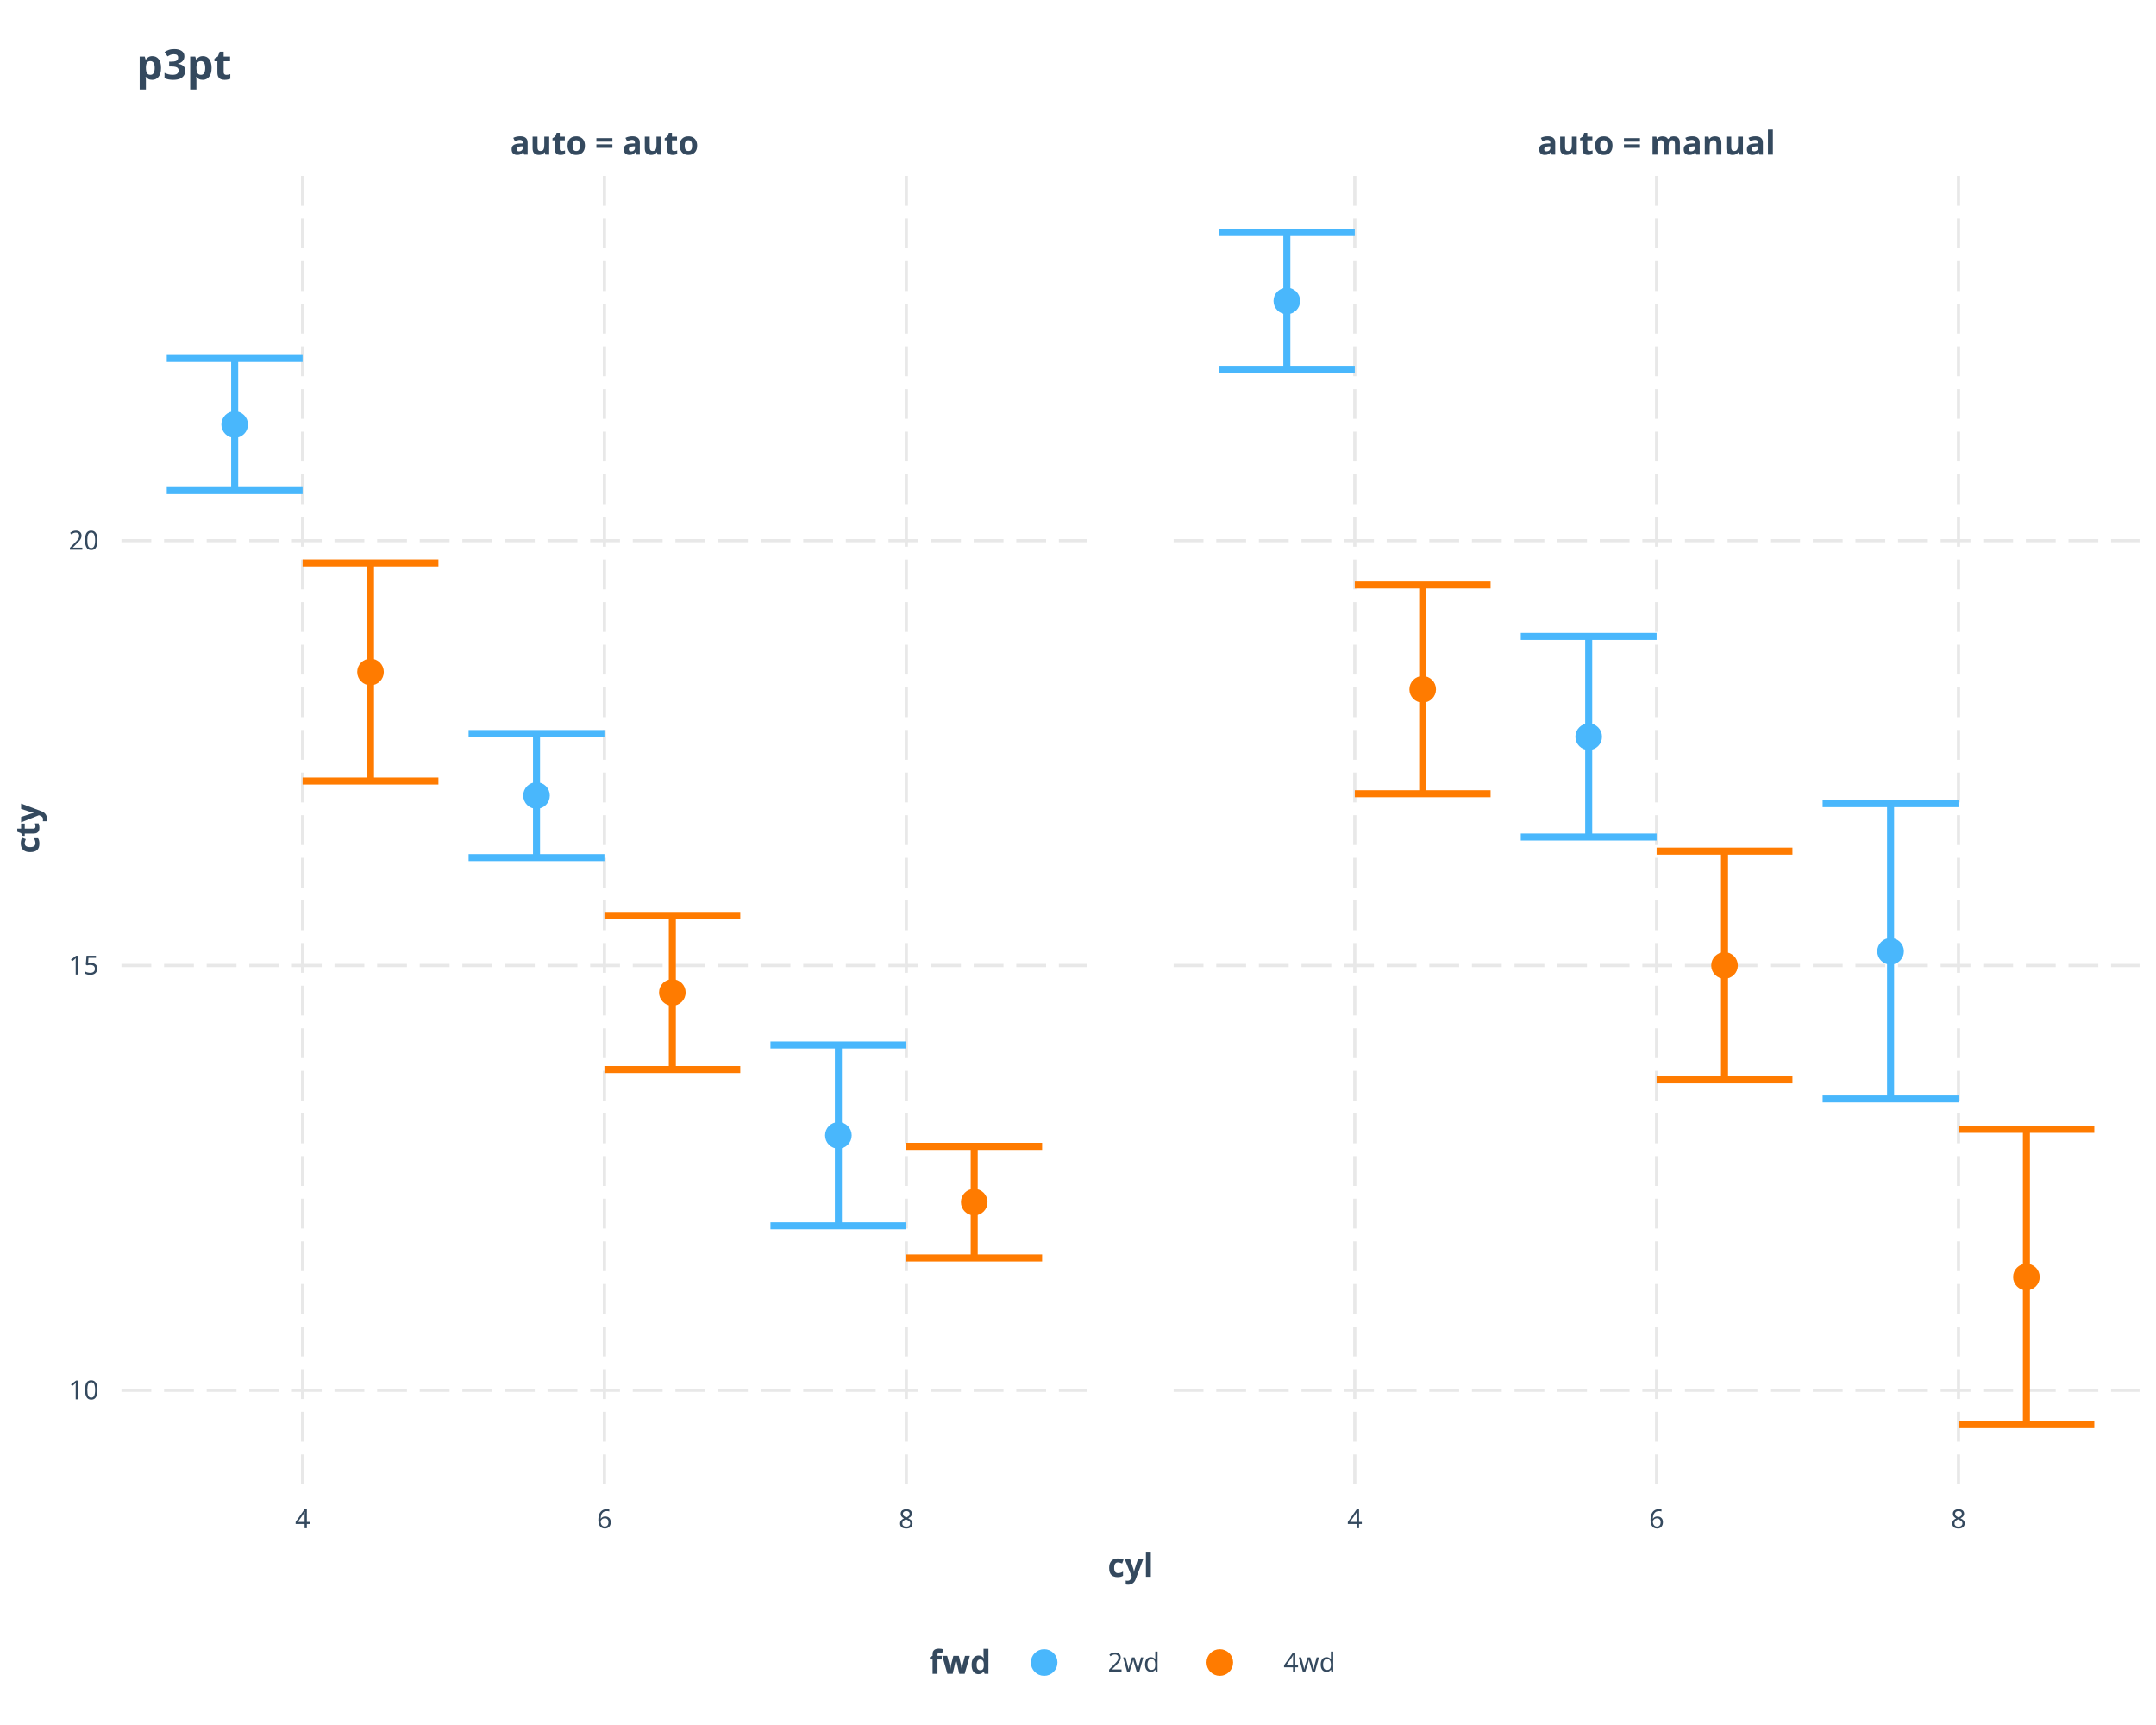
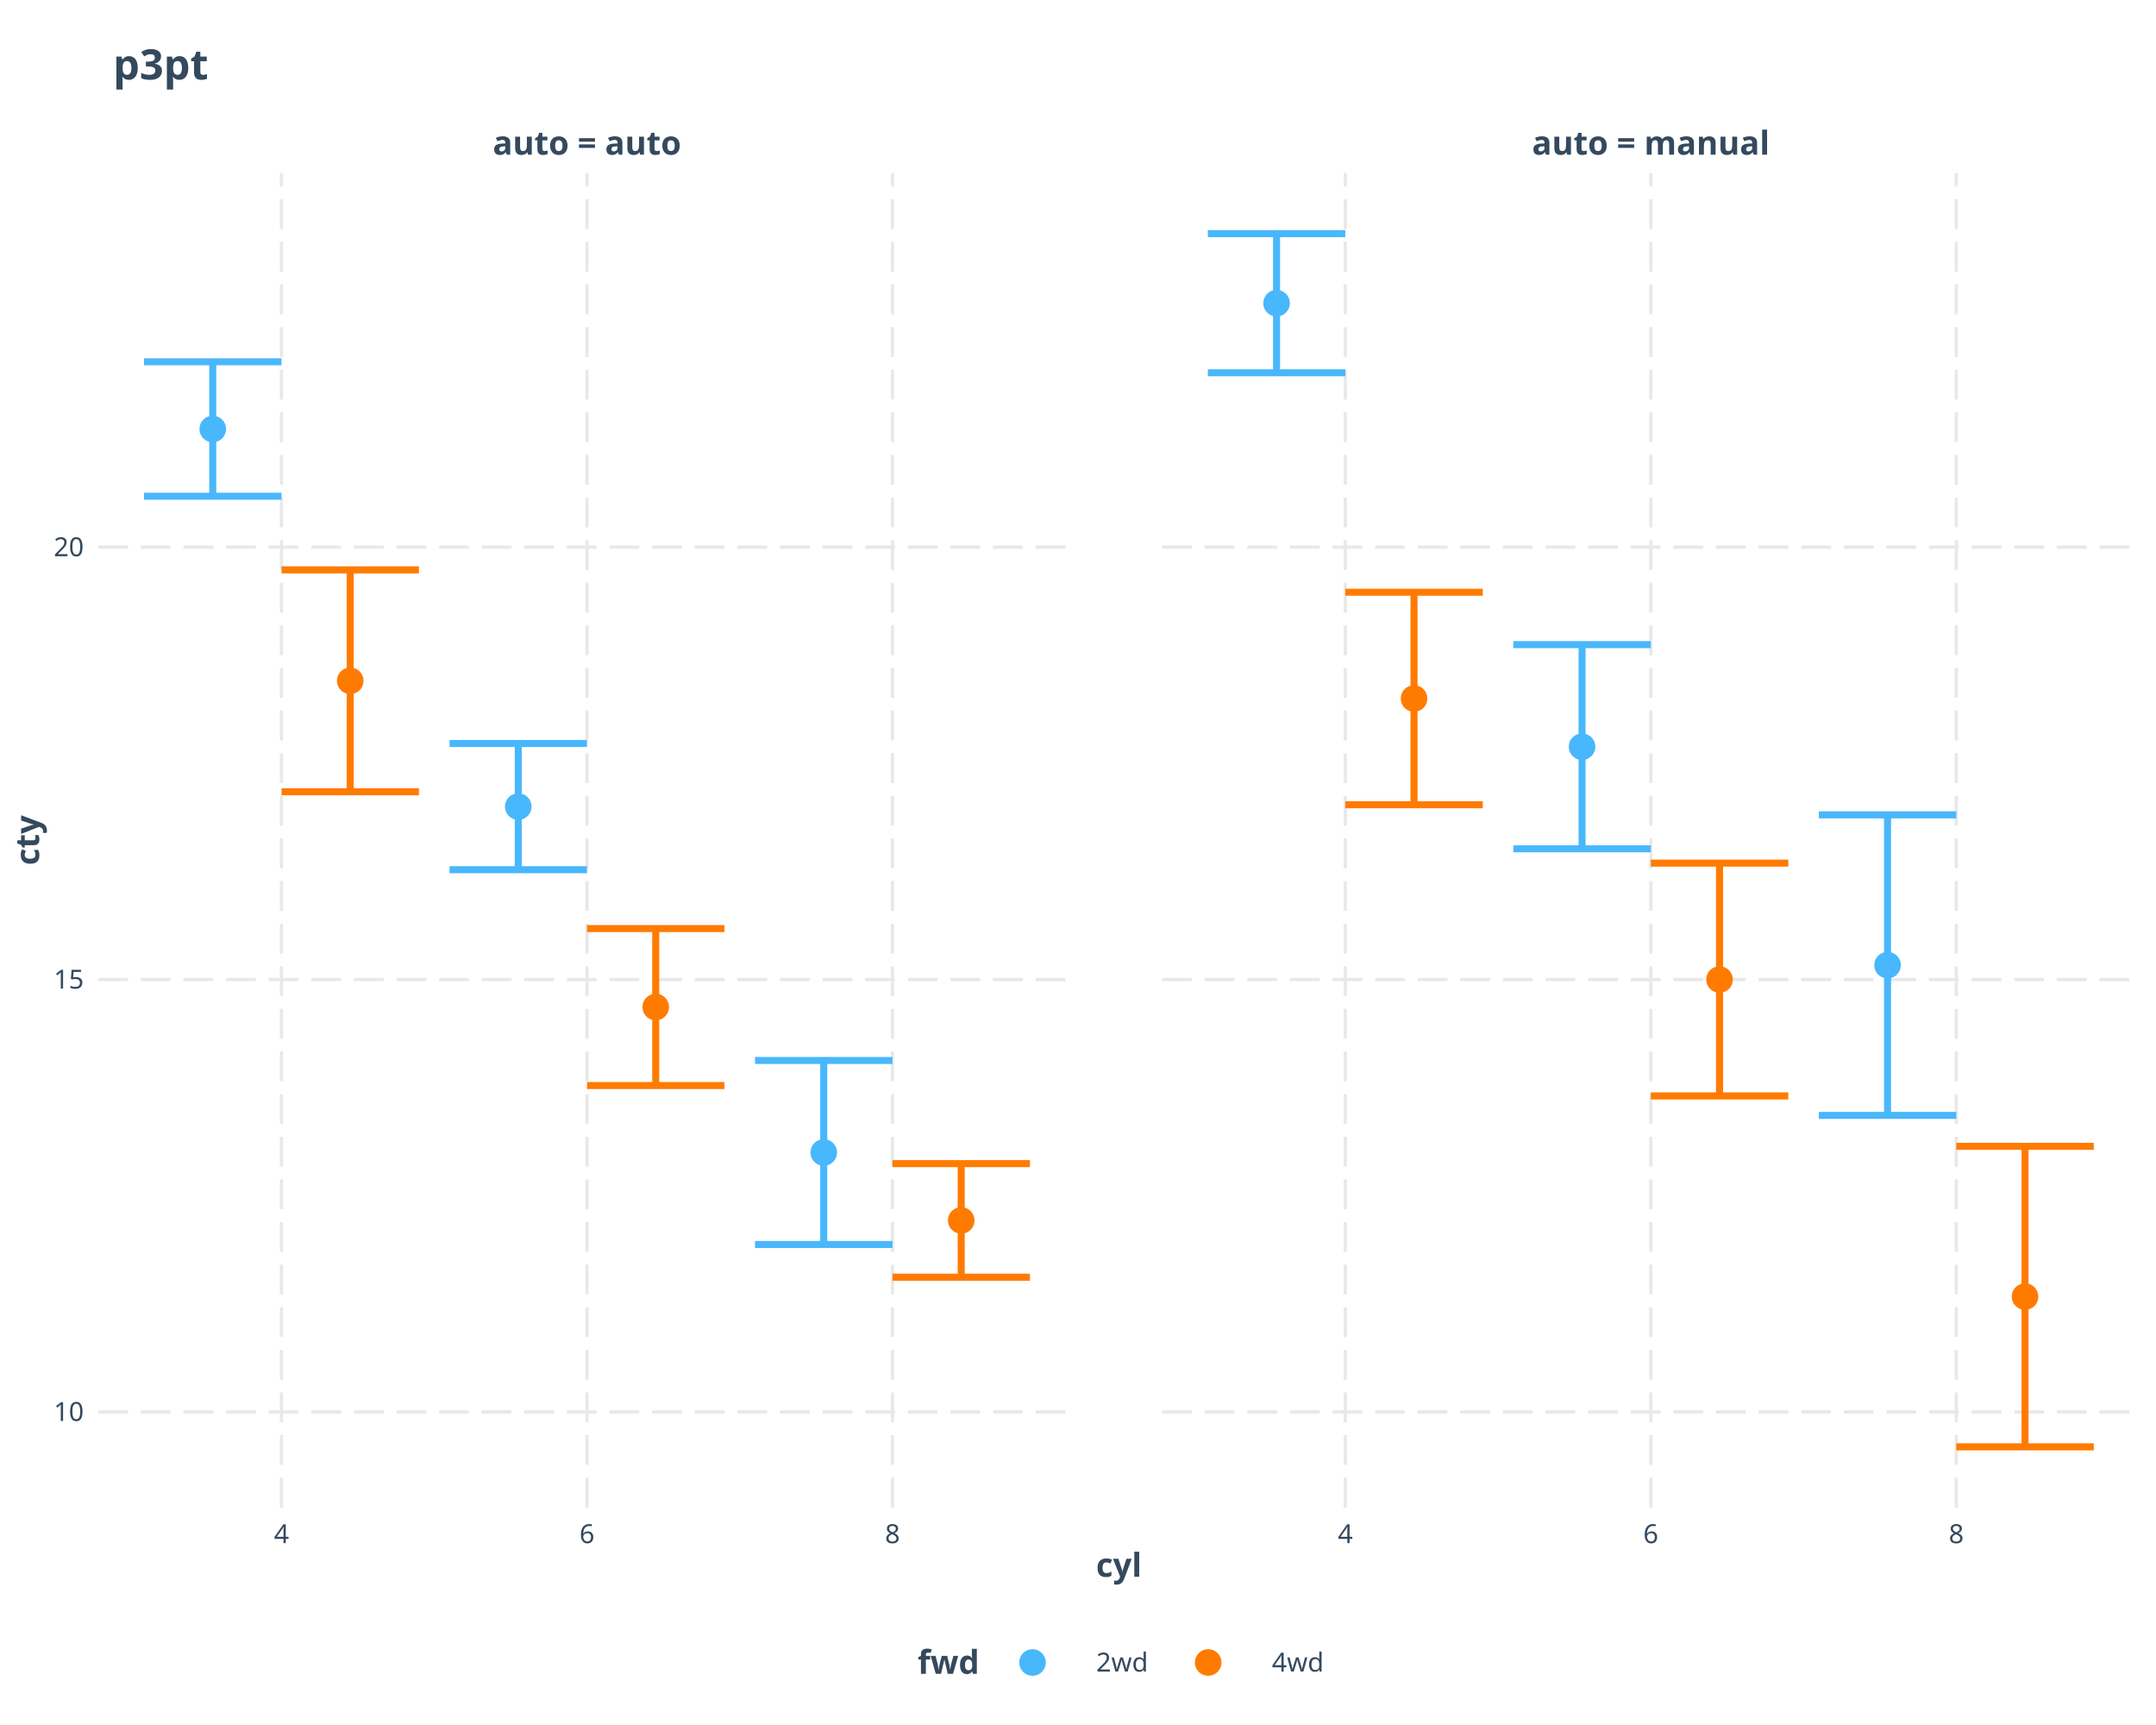
<svg xmlns="http://www.w3.org/2000/svg" class="svglite" data-engine-version="2.0" width="720.00pt" height="576.00pt" viewBox="0 0 720.00 576.00">
  <defs>
    <style type="text/css">
    .svglite line, .svglite polyline, .svglite polygon, .svglite path, .svglite rect, .svglite circle {
      fill: none;
      stroke: #000000;
      stroke-linecap: round;
      stroke-linejoin: round;
      stroke-miterlimit: 10.00;
    }
  </style>
  </defs>
  <rect width="100%" height="100%" style="stroke: none; fill: #FFFFFF;" />
  <defs>
    <clipPath id="cpMC4wMHw3MjAuMDB8MC4wMHw1NzYuMDA=">
      <rect x="0.00" y="0.00" width="720.00" height="576.00" />
    </clipPath>
  </defs>
  <g clip-path="url(#cpMC4wMHw3MjAuMDB8MC4wMHw1NzYuMDA=)">
    <rect x="0.00" y="0.00" width="720.00" height="576.00" style="stroke-width: 1.07; stroke: #FFFFFF; fill: #FFFFFF;" />
  </g>
  <defs>
-     <clipPath id="cpNDAuNTZ8MzYzLjE0fDU3Ljc2fDQ5NS42MQ==">
-       <rect x="40.56" y="57.76" width="322.58" height="437.84" />
+     <clipPath id="cpMzIuNzl8MzU5LjI2fDU3Ljc2fDUwMy4zOA==">
+       <rect x="32.79" y="57.76" width="326.46" height="445.62" />
    </clipPath>
  </defs>
-   <g clip-path="url(#cpNDAuNTZ8MzYzLjE0fDU3Ljc2fDQ5NS42MQ==)">
-     <rect x="40.56" y="57.76" width="322.58" height="437.84" style="stroke-width: 0.00; stroke: #FFFFFF; fill: #FFFFFF;" />
-     <polyline points="40.56,464.23 363.14,464.23 " style="stroke-width: 1.07; stroke: #E8E8E8; stroke-dasharray: 9.96,4.27; stroke-linecap: butt;" />
-     <polyline points="40.56,322.38 363.14,322.38 " style="stroke-width: 1.07; stroke: #E8E8E8; stroke-dasharray: 9.96,4.27; stroke-linecap: butt;" />
-     <polyline points="40.56,180.53 363.14,180.53 " style="stroke-width: 1.07; stroke: #E8E8E8; stroke-dasharray: 9.96,4.27; stroke-linecap: butt;" />
-     <polyline points="101.05,495.61 101.05,57.76 " style="stroke-width: 1.07; stroke: #E8E8E8; stroke-dasharray: 9.96,4.27; stroke-linecap: butt;" />
-     <polyline points="201.85,495.61 201.85,57.76 " style="stroke-width: 1.07; stroke: #E8E8E8; stroke-dasharray: 9.96,4.27; stroke-linecap: butt;" />
-     <polyline points="302.66,495.61 302.66,57.76 " style="stroke-width: 1.07; stroke: #E8E8E8; stroke-dasharray: 9.96,4.27; stroke-linecap: butt;" />
-     <circle cx="78.37" cy="141.76" r="4.09" style="stroke-width: 0.71; stroke: #49B7FC; fill: #49B7FC;" />
-     <circle cx="179.17" cy="265.64" r="4.09" style="stroke-width: 0.71; stroke: #49B7FC; fill: #49B7FC;" />
-     <circle cx="279.98" cy="379.12" r="4.09" style="stroke-width: 0.71; stroke: #49B7FC; fill: #49B7FC;" />
-     <circle cx="123.73" cy="224.38" r="4.09" style="stroke-width: 0.71; stroke: #FF7B00; fill: #FF7B00;" />
-     <circle cx="224.53" cy="331.41" r="4.09" style="stroke-width: 0.71; stroke: #FF7B00; fill: #FF7B00;" />
-     <circle cx="325.34" cy="401.41" r="4.09" style="stroke-width: 0.71; stroke: #FF7B00; fill: #FF7B00;" />
-     <polyline points="55.69,119.71 101.05,119.71 " style="stroke-width: 2.35; stroke: #49B7FC; stroke-linecap: butt;" />
-     <polyline points="78.37,119.71 78.37,163.81 " style="stroke-width: 2.35; stroke: #49B7FC; stroke-linecap: butt;" />
-     <polyline points="55.69,163.81 101.05,163.81 " style="stroke-width: 2.35; stroke: #49B7FC; stroke-linecap: butt;" />
-     <polyline points="156.49,244.93 201.85,244.93 " style="stroke-width: 2.35; stroke: #49B7FC; stroke-linecap: butt;" />
-     <polyline points="179.17,244.93 179.17,286.35 " style="stroke-width: 2.35; stroke: #49B7FC; stroke-linecap: butt;" />
-     <polyline points="156.49,286.35 201.85,286.35 " style="stroke-width: 2.35; stroke: #49B7FC; stroke-linecap: butt;" />
-     <polyline points="257.30,348.93 302.66,348.93 " style="stroke-width: 2.35; stroke: #49B7FC; stroke-linecap: butt;" />
-     <polyline points="279.98,348.93 279.98,409.31 " style="stroke-width: 2.35; stroke: #49B7FC; stroke-linecap: butt;" />
-     <polyline points="257.30,409.31 302.66,409.31 " style="stroke-width: 2.35; stroke: #49B7FC; stroke-linecap: butt;" />
-     <polyline points="101.05,187.96 146.41,187.96 " style="stroke-width: 2.35; stroke: #FF7B00; stroke-linecap: butt;" />
-     <polyline points="123.73,187.96 123.73,260.79 " style="stroke-width: 2.35; stroke: #FF7B00; stroke-linecap: butt;" />
-     <polyline points="101.05,260.79 146.41,260.79 " style="stroke-width: 2.35; stroke: #FF7B00; stroke-linecap: butt;" />
-     <polyline points="201.85,305.66 247.22,305.66 " style="stroke-width: 2.35; stroke: #FF7B00; stroke-linecap: butt;" />
-     <polyline points="224.53,305.66 224.53,357.15 " style="stroke-width: 2.35; stroke: #FF7B00; stroke-linecap: butt;" />
-     <polyline points="201.85,357.15 247.22,357.15 " style="stroke-width: 2.35; stroke: #FF7B00; stroke-linecap: butt;" />
-     <polyline points="302.66,382.78 348.02,382.78 " style="stroke-width: 2.35; stroke: #FF7B00; stroke-linecap: butt;" />
-     <polyline points="325.34,382.78 325.34,420.05 " style="stroke-width: 2.35; stroke: #FF7B00; stroke-linecap: butt;" />
-     <polyline points="302.66,420.05 348.02,420.05 " style="stroke-width: 2.35; stroke: #FF7B00; stroke-linecap: butt;" />
+   <g clip-path="url(#cpMzIuNzl8MzU5LjI2fDU3Ljc2fDUwMy4zOA==)">
+     <rect x="32.79" y="57.76" width="326.46" height="445.62" style="stroke-width: 0.00; stroke: #FFFFFF; fill: #FFFFFF;" />
+     <polyline points="32.79,471.45 359.26,471.45 " style="stroke-width: 1.07; stroke: #E8E8E8; stroke-dasharray: 9.96,4.27; stroke-linecap: butt;" />
+     <polyline points="32.79,327.08 359.26,327.08 " style="stroke-width: 1.07; stroke: #E8E8E8; stroke-dasharray: 9.96,4.27; stroke-linecap: butt;" />
+     <polyline points="32.79,182.71 359.26,182.71 " style="stroke-width: 1.07; stroke: #E8E8E8; stroke-dasharray: 9.96,4.27; stroke-linecap: butt;" />
+     <polyline points="94.01,503.38 94.01,57.76 " style="stroke-width: 1.07; stroke: #E8E8E8; stroke-dasharray: 9.96,4.27; stroke-linecap: butt;" />
+     <polyline points="196.03,503.38 196.03,57.76 " style="stroke-width: 1.07; stroke: #E8E8E8; stroke-dasharray: 9.96,4.27; stroke-linecap: butt;" />
+     <polyline points="298.05,503.38 298.05,57.76 " style="stroke-width: 1.07; stroke: #E8E8E8; stroke-dasharray: 9.96,4.27; stroke-linecap: butt;" />
+     <circle cx="71.05" cy="143.25" r="4.09" style="stroke-width: 0.71; stroke: #49B7FC; fill: #49B7FC;" />
+     <circle cx="173.07" cy="269.33" r="4.09" style="stroke-width: 0.71; stroke: #49B7FC; fill: #49B7FC;" />
+     <circle cx="275.09" cy="384.83" r="4.09" style="stroke-width: 0.71; stroke: #49B7FC; fill: #49B7FC;" />
+     <circle cx="116.96" cy="227.33" r="4.09" style="stroke-width: 0.71; stroke: #FF7B00; fill: #FF7B00;" />
+     <circle cx="218.98" cy="336.26" r="4.09" style="stroke-width: 0.71; stroke: #FF7B00; fill: #FF7B00;" />
+     <circle cx="321.00" cy="407.51" r="4.09" style="stroke-width: 0.71; stroke: #FF7B00; fill: #FF7B00;" />
+     <polyline points="48.10,120.81 94.01,120.81 " style="stroke-width: 2.35; stroke: #49B7FC; stroke-linecap: butt;" />
+     <polyline points="71.05,120.81 71.05,165.69 " style="stroke-width: 2.35; stroke: #49B7FC; stroke-linecap: butt;" />
+     <polyline points="48.10,165.69 94.01,165.69 " style="stroke-width: 2.35; stroke: #49B7FC; stroke-linecap: butt;" />
+     <polyline points="150.12,248.25 196.03,248.25 " style="stroke-width: 2.35; stroke: #49B7FC; stroke-linecap: butt;" />
+     <polyline points="173.07,248.25 173.07,290.41 " style="stroke-width: 2.35; stroke: #49B7FC; stroke-linecap: butt;" />
+     <polyline points="150.12,290.41 196.03,290.41 " style="stroke-width: 2.35; stroke: #49B7FC; stroke-linecap: butt;" />
+     <polyline points="252.14,354.10 298.05,354.10 " style="stroke-width: 2.35; stroke: #49B7FC; stroke-linecap: butt;" />
+     <polyline points="275.09,354.10 275.09,415.55 " style="stroke-width: 2.35; stroke: #49B7FC; stroke-linecap: butt;" />
+     <polyline points="252.14,415.55 298.05,415.55 " style="stroke-width: 2.35; stroke: #49B7FC; stroke-linecap: butt;" />
+     <polyline points="94.01,190.28 139.91,190.28 " style="stroke-width: 2.35; stroke: #FF7B00; stroke-linecap: butt;" />
+     <polyline points="116.96,190.28 116.96,264.39 " style="stroke-width: 2.35; stroke: #FF7B00; stroke-linecap: butt;" />
+     <polyline points="94.01,264.39 139.91,264.39 " style="stroke-width: 2.35; stroke: #FF7B00; stroke-linecap: butt;" />
+     <polyline points="196.03,310.06 241.93,310.06 " style="stroke-width: 2.35; stroke: #FF7B00; stroke-linecap: butt;" />
+     <polyline points="218.98,310.06 218.98,362.47 " style="stroke-width: 2.35; stroke: #FF7B00; stroke-linecap: butt;" />
+     <polyline points="196.03,362.47 241.93,362.47 " style="stroke-width: 2.35; stroke: #FF7B00; stroke-linecap: butt;" />
+     <polyline points="298.05,388.55 343.95,388.55 " style="stroke-width: 2.35; stroke: #FF7B00; stroke-linecap: butt;" />
+     <polyline points="321.00,388.55 321.00,426.48 " style="stroke-width: 2.35; stroke: #FF7B00; stroke-linecap: butt;" />
+     <polyline points="298.05,426.48 343.95,426.48 " style="stroke-width: 2.35; stroke: #FF7B00; stroke-linecap: butt;" />
  </g>
  <g clip-path="url(#cpMC4wMHw3MjAuMDB8MC4wMHw1NzYuMDA=)">
</g>
  <defs>
-     <clipPath id="cpMzkxLjk0fDcxNC41Mnw1Ny43Nnw0OTUuNjE=">
-       <rect x="391.94" y="57.76" width="322.58" height="437.84" />
+     <clipPath id="cpMzg4LjA2fDcxNC41Mnw1Ny43Nnw1MDMuMzg=">
+       <rect x="388.06" y="57.76" width="326.46" height="445.62" />
    </clipPath>
  </defs>
-   <g clip-path="url(#cpMzkxLjk0fDcxNC41Mnw1Ny43Nnw0OTUuNjE=)">
-     <rect x="391.94" y="57.76" width="322.58" height="437.84" style="stroke-width: 0.00; stroke: #FFFFFF; fill: #FFFFFF;" />
-     <polyline points="391.94,464.23 714.52,464.23 " style="stroke-width: 1.07; stroke: #E8E8E8; stroke-dasharray: 9.96,4.27; stroke-linecap: butt;" />
-     <polyline points="391.94,322.38 714.52,322.38 " style="stroke-width: 1.07; stroke: #E8E8E8; stroke-dasharray: 9.96,4.27; stroke-linecap: butt;" />
-     <polyline points="391.94,180.53 714.52,180.53 " style="stroke-width: 1.07; stroke: #E8E8E8; stroke-dasharray: 9.96,4.27; stroke-linecap: butt;" />
-     <polyline points="452.43,495.61 452.43,57.76 " style="stroke-width: 1.07; stroke: #E8E8E8; stroke-dasharray: 9.96,4.27; stroke-linecap: butt;" />
-     <polyline points="553.23,495.61 553.23,57.76 " style="stroke-width: 1.07; stroke: #E8E8E8; stroke-dasharray: 9.96,4.27; stroke-linecap: butt;" />
-     <polyline points="654.04,495.61 654.04,57.76 " style="stroke-width: 1.07; stroke: #E8E8E8; stroke-dasharray: 9.96,4.27; stroke-linecap: butt;" />
-     <circle cx="429.74" cy="100.49" r="4.09" style="stroke-width: 0.71; stroke: #49B7FC; fill: #49B7FC;" />
-     <circle cx="530.55" cy="246.00" r="4.09" style="stroke-width: 0.71; stroke: #49B7FC; fill: #49B7FC;" />
-     <circle cx="631.36" cy="317.65" r="4.09" style="stroke-width: 0.71; stroke: #49B7FC; fill: #49B7FC;" />
-     <circle cx="475.11" cy="230.18" r="4.09" style="stroke-width: 0.71; stroke: #FF7B00; fill: #FF7B00;" />
-     <circle cx="575.91" cy="322.38" r="4.09" style="stroke-width: 0.71; stroke: #FF7B00; fill: #FF7B00;" />
-     <circle cx="676.72" cy="426.41" r="4.09" style="stroke-width: 0.71; stroke: #FF7B00; fill: #FF7B00;" />
-     <polyline points="407.06,77.66 452.43,77.66 " style="stroke-width: 2.35; stroke: #49B7FC; stroke-linecap: butt;" />
-     <polyline points="429.74,77.66 429.74,123.31 " style="stroke-width: 2.35; stroke: #49B7FC; stroke-linecap: butt;" />
-     <polyline points="407.06,123.31 452.43,123.31 " style="stroke-width: 2.35; stroke: #49B7FC; stroke-linecap: butt;" />
-     <polyline points="507.87,212.51 553.23,212.51 " style="stroke-width: 2.35; stroke: #49B7FC; stroke-linecap: butt;" />
-     <polyline points="530.55,212.51 530.55,279.49 " style="stroke-width: 2.35; stroke: #49B7FC; stroke-linecap: butt;" />
-     <polyline points="507.87,279.49 553.23,279.49 " style="stroke-width: 2.35; stroke: #49B7FC; stroke-linecap: butt;" />
-     <polyline points="608.67,268.35 654.04,268.35 " style="stroke-width: 2.35; stroke: #49B7FC; stroke-linecap: butt;" />
-     <polyline points="631.36,268.35 631.36,366.95 " style="stroke-width: 2.35; stroke: #49B7FC; stroke-linecap: butt;" />
-     <polyline points="608.67,366.95 654.04,366.95 " style="stroke-width: 2.35; stroke: #49B7FC; stroke-linecap: butt;" />
-     <polyline points="452.43,195.32 497.79,195.32 " style="stroke-width: 2.35; stroke: #FF7B00; stroke-linecap: butt;" />
-     <polyline points="475.11,195.32 475.11,265.04 " style="stroke-width: 2.35; stroke: #FF7B00; stroke-linecap: butt;" />
-     <polyline points="452.43,265.04 497.79,265.04 " style="stroke-width: 2.35; stroke: #FF7B00; stroke-linecap: butt;" />
-     <polyline points="553.23,284.19 598.59,284.19 " style="stroke-width: 2.35; stroke: #FF7B00; stroke-linecap: butt;" />
-     <polyline points="575.91,284.19 575.91,360.57 " style="stroke-width: 2.35; stroke: #FF7B00; stroke-linecap: butt;" />
-     <polyline points="553.23,360.57 598.59,360.57 " style="stroke-width: 2.35; stroke: #FF7B00; stroke-linecap: butt;" />
-     <polyline points="654.04,377.11 699.40,377.11 " style="stroke-width: 2.35; stroke: #FF7B00; stroke-linecap: butt;" />
-     <polyline points="676.72,377.11 676.72,475.71 " style="stroke-width: 2.35; stroke: #FF7B00; stroke-linecap: butt;" />
-     <polyline points="654.04,475.71 699.40,475.71 " style="stroke-width: 2.35; stroke: #FF7B00; stroke-linecap: butt;" />
+   <g clip-path="url(#cpMzg4LjA2fDcxNC41Mnw1Ny43Nnw1MDMuMzg=)">
+     <rect x="388.06" y="57.76" width="326.46" height="445.62" style="stroke-width: 0.00; stroke: #FFFFFF; fill: #FFFFFF;" />
+     <polyline points="388.06,471.45 714.52,471.45 " style="stroke-width: 1.07; stroke: #E8E8E8; stroke-dasharray: 9.96,4.27; stroke-linecap: butt;" />
+     <polyline points="388.06,327.08 714.52,327.08 " style="stroke-width: 1.07; stroke: #E8E8E8; stroke-dasharray: 9.96,4.27; stroke-linecap: butt;" />
+     <polyline points="388.06,182.71 714.52,182.71 " style="stroke-width: 1.07; stroke: #E8E8E8; stroke-dasharray: 9.96,4.27; stroke-linecap: butt;" />
+     <polyline points="449.27,503.38 449.27,57.76 " style="stroke-width: 1.07; stroke: #E8E8E8; stroke-dasharray: 9.96,4.27; stroke-linecap: butt;" />
+     <polyline points="551.29,503.38 551.29,57.76 " style="stroke-width: 1.07; stroke: #E8E8E8; stroke-dasharray: 9.96,4.27; stroke-linecap: butt;" />
+     <polyline points="653.31,503.38 653.31,57.76 " style="stroke-width: 1.07; stroke: #E8E8E8; stroke-dasharray: 9.96,4.27; stroke-linecap: butt;" />
+     <circle cx="426.31" cy="101.24" r="4.09" style="stroke-width: 0.71; stroke: #49B7FC; fill: #49B7FC;" />
+     <circle cx="528.33" cy="249.34" r="4.09" style="stroke-width: 0.71; stroke: #49B7FC; fill: #49B7FC;" />
+     <circle cx="630.35" cy="322.27" r="4.09" style="stroke-width: 0.71; stroke: #49B7FC; fill: #49B7FC;" />
+     <circle cx="472.22" cy="233.24" r="4.09" style="stroke-width: 0.71; stroke: #FF7B00; fill: #FF7B00;" />
+     <circle cx="574.24" cy="327.08" r="4.09" style="stroke-width: 0.71; stroke: #FF7B00; fill: #FF7B00;" />
+     <circle cx="676.26" cy="432.95" r="4.09" style="stroke-width: 0.71; stroke: #FF7B00; fill: #FF7B00;" />
+     <polyline points="403.36,78.02 449.27,78.02 " style="stroke-width: 2.35; stroke: #49B7FC; stroke-linecap: butt;" />
+     <polyline points="426.31,78.02 426.31,124.47 " style="stroke-width: 2.35; stroke: #49B7FC; stroke-linecap: butt;" />
+     <polyline points="403.36,124.47 449.27,124.47 " style="stroke-width: 2.35; stroke: #49B7FC; stroke-linecap: butt;" />
+     <polyline points="505.38,215.25 551.29,215.25 " style="stroke-width: 2.35; stroke: #49B7FC; stroke-linecap: butt;" />
+     <polyline points="528.33,215.25 528.33,283.43 " style="stroke-width: 2.35; stroke: #49B7FC; stroke-linecap: butt;" />
+     <polyline points="505.38,283.43 551.29,283.43 " style="stroke-width: 2.35; stroke: #49B7FC; stroke-linecap: butt;" />
+     <polyline points="607.40,272.09 653.31,272.09 " style="stroke-width: 2.35; stroke: #49B7FC; stroke-linecap: butt;" />
+     <polyline points="630.35,272.09 630.35,372.44 " style="stroke-width: 2.35; stroke: #49B7FC; stroke-linecap: butt;" />
+     <polyline points="607.40,372.44 653.31,372.44 " style="stroke-width: 2.35; stroke: #49B7FC; stroke-linecap: butt;" />
+     <polyline points="449.27,197.76 495.18,197.76 " style="stroke-width: 2.35; stroke: #FF7B00; stroke-linecap: butt;" />
+     <polyline points="472.22,197.76 472.22,268.72 " style="stroke-width: 2.35; stroke: #FF7B00; stroke-linecap: butt;" />
+     <polyline points="449.27,268.72 495.18,268.72 " style="stroke-width: 2.35; stroke: #FF7B00; stroke-linecap: butt;" />
+     <polyline points="551.29,288.21 597.20,288.21 " style="stroke-width: 2.35; stroke: #FF7B00; stroke-linecap: butt;" />
+     <polyline points="574.24,288.21 574.24,365.94 " style="stroke-width: 2.35; stroke: #FF7B00; stroke-linecap: butt;" />
+     <polyline points="551.29,365.94 597.20,365.94 " style="stroke-width: 2.35; stroke: #FF7B00; stroke-linecap: butt;" />
+     <polyline points="653.31,382.77 699.22,382.77 " style="stroke-width: 2.35; stroke: #FF7B00; stroke-linecap: butt;" />
+     <polyline points="676.26,382.77 676.26,483.12 " style="stroke-width: 2.35; stroke: #FF7B00; stroke-linecap: butt;" />
+     <polyline points="653.31,483.12 699.22,483.12 " style="stroke-width: 2.35; stroke: #FF7B00; stroke-linecap: butt;" />
  </g>
  <g clip-path="url(#cpMC4wMHw3MjAuMDB8MC4wMHw1NzYuMDA=)">
</g>
  <defs>
-     <clipPath id="cpNDAuNTZ8MzYzLjE0fDM3Ljk1fDU3Ljc2">
-       <rect x="40.56" y="37.95" width="322.58" height="19.82" />
+     <clipPath id="cpMzIuNzl8MzU5LjI2fDM3Ljk1fDU3Ljc2">
+       <rect x="32.79" y="37.95" width="326.46" height="19.82" />
    </clipPath>
  </defs>
-   <g clip-path="url(#cpNDAuNTZ8MzYzLjE0fDM3Ljk1fDU3Ljc2)">
-     <text x="201.85" y="51.64" text-anchor="middle" style="font-size: 11.00px; font-weight: bold; fill: #34495E; font-family: sans;" textLength="55.36px" lengthAdjust="spacingAndGlyphs">auto = auto</text>
+   <g clip-path="url(#cpMzIuNzl8MzU5LjI2fDM3Ljk1fDU3Ljc2)">
+     <text x="196.03" y="51.64" text-anchor="middle" style="font-size: 11.00px; font-weight: bold; fill: #34495E; font-family: sans;" textLength="55.36px" lengthAdjust="spacingAndGlyphs">auto = auto</text>
  </g>
  <g clip-path="url(#cpMC4wMHw3MjAuMDB8MC4wMHw1NzYuMDA=)">
</g>
  <defs>
-     <clipPath id="cpMzkxLjk0fDcxNC41MnwzNy45NXw1Ny43Ng==">
-       <rect x="391.94" y="37.95" width="322.58" height="19.82" />
+     <clipPath id="cpMzg4LjA2fDcxNC41MnwzNy45NXw1Ny43Ng==">
+       <rect x="388.06" y="37.95" width="326.46" height="19.82" />
    </clipPath>
  </defs>
-   <g clip-path="url(#cpMzkxLjk0fDcxNC41MnwzNy45NXw1Ny43Ng==)">
-     <text x="553.23" y="51.64" text-anchor="middle" style="font-size: 11.00px; font-weight: bold; fill: #34495E; font-family: sans;" textLength="70.03px" lengthAdjust="spacingAndGlyphs">auto = manual</text>
+   <g clip-path="url(#cpMzg4LjA2fDcxNC41MnwzNy45NXw1Ny43Ng==)">
+     <text x="551.29" y="51.64" text-anchor="middle" style="font-size: 11.00px; font-weight: bold; fill: #34495E; font-family: sans;" textLength="70.03px" lengthAdjust="spacingAndGlyphs">auto = manual</text>
  </g>
  <g clip-path="url(#cpMC4wMHw3MjAuMDB8MC4wMHw1NzYuMDA=)">
-     <text x="101.05" y="510.30" text-anchor="middle" style="font-size: 8.80px; fill: #34495E; font-family: sans;" textLength="4.89px" lengthAdjust="spacingAndGlyphs">4</text>
-     <text x="201.85" y="510.30" text-anchor="middle" style="font-size: 8.80px; fill: #34495E; font-family: sans;" textLength="4.89px" lengthAdjust="spacingAndGlyphs">6</text>
-     <text x="302.66" y="510.30" text-anchor="middle" style="font-size: 8.80px; fill: #34495E; font-family: sans;" textLength="4.89px" lengthAdjust="spacingAndGlyphs">8</text>
-     <text x="452.43" y="510.30" text-anchor="middle" style="font-size: 8.80px; fill: #34495E; font-family: sans;" textLength="4.89px" lengthAdjust="spacingAndGlyphs">4</text>
-     <text x="553.23" y="510.30" text-anchor="middle" style="font-size: 8.80px; fill: #34495E; font-family: sans;" textLength="4.89px" lengthAdjust="spacingAndGlyphs">6</text>
-     <text x="654.04" y="510.30" text-anchor="middle" style="font-size: 8.80px; fill: #34495E; font-family: sans;" textLength="4.89px" lengthAdjust="spacingAndGlyphs">8</text>
-     <text x="27.95" y="467.26" text-anchor="middle" style="font-size: 8.80px; fill: #34495E; font-family: sans;" textLength="9.79px" lengthAdjust="spacingAndGlyphs">10</text>
-     <text x="27.95" y="325.41" text-anchor="middle" style="font-size: 8.80px; fill: #34495E; font-family: sans;" textLength="9.79px" lengthAdjust="spacingAndGlyphs">15</text>
-     <text x="27.95" y="183.56" text-anchor="middle" style="font-size: 8.80px; fill: #34495E; font-family: sans;" textLength="9.79px" lengthAdjust="spacingAndGlyphs">20</text>
-     <text x="377.54" y="526.50" text-anchor="middle" style="font-size: 11.00px; font-weight: bold; fill: #34495E; font-family: sans;" textLength="13.45px" lengthAdjust="spacingAndGlyphs">cyl</text>
-     <text transform="translate(13.05,276.68) rotate(-90)" text-anchor="middle" style="font-size: 11.00px; font-weight: bold; fill: #34495E; font-family: sans;" textLength="14.06px" lengthAdjust="spacingAndGlyphs">cty</text>
-     <text x="310.31" y="558.92" style="font-size: 11.00px; font-weight: bold; fill: #34495E; font-family: sans;" textLength="17.12px" lengthAdjust="spacingAndGlyphs">fwd</text>
-     <rect x="337.90" y="546.21" width="21.60" height="17.85" style="stroke-width: 0.00; stroke: #FFFFFF; fill: #FFFFFF;" />
-     <circle cx="348.70" cy="555.13" r="4.09" style="stroke-width: 0.71; stroke: #49B7FC; fill: #49B7FC;" />
-     <rect x="396.56" y="546.21" width="21.60" height="17.85" style="stroke-width: 0.00; stroke: #FFFFFF; fill: #FFFFFF;" />
-     <circle cx="407.36" cy="555.13" r="4.09" style="stroke-width: 0.71; stroke: #FF7B00; fill: #FF7B00;" />
-     <text x="369.96" y="558.16" style="font-size: 8.80px; fill: #34495E; font-family: sans;" textLength="16.15px" lengthAdjust="spacingAndGlyphs">2wd</text>
-     <text x="428.62" y="558.16" style="font-size: 8.80px; fill: #34495E; font-family: sans;" textLength="16.15px" lengthAdjust="spacingAndGlyphs">4wd</text>
-     <text x="45.55" y="26.53" style="font-size: 14.00px; font-weight: bold; fill: #34495E; font-family: sans;" textLength="27.25px" lengthAdjust="spacingAndGlyphs">p3pt</text>
+     <text x="94.01" y="515.28" text-anchor="middle" style="font-size: 8.80px; fill: #34495E; font-family: sans;" textLength="4.89px" lengthAdjust="spacingAndGlyphs">4</text>
+     <text x="196.03" y="515.28" text-anchor="middle" style="font-size: 8.80px; fill: #34495E; font-family: sans;" textLength="4.89px" lengthAdjust="spacingAndGlyphs">6</text>
+     <text x="298.05" y="515.28" text-anchor="middle" style="font-size: 8.80px; fill: #34495E; font-family: sans;" textLength="4.89px" lengthAdjust="spacingAndGlyphs">8</text>
+     <text x="449.27" y="515.28" text-anchor="middle" style="font-size: 8.80px; fill: #34495E; font-family: sans;" textLength="4.89px" lengthAdjust="spacingAndGlyphs">4</text>
+     <text x="551.29" y="515.28" text-anchor="middle" style="font-size: 8.80px; fill: #34495E; font-family: sans;" textLength="4.89px" lengthAdjust="spacingAndGlyphs">6</text>
+     <text x="653.31" y="515.28" text-anchor="middle" style="font-size: 8.80px; fill: #34495E; font-family: sans;" textLength="4.89px" lengthAdjust="spacingAndGlyphs">8</text>
+     <text x="22.97" y="474.47" text-anchor="middle" style="font-size: 8.80px; fill: #34495E; font-family: sans;" textLength="9.79px" lengthAdjust="spacingAndGlyphs">10</text>
+     <text x="22.97" y="330.11" text-anchor="middle" style="font-size: 8.80px; fill: #34495E; font-family: sans;" textLength="9.79px" lengthAdjust="spacingAndGlyphs">15</text>
+     <text x="22.97" y="185.74" text-anchor="middle" style="font-size: 8.80px; fill: #34495E; font-family: sans;" textLength="9.79px" lengthAdjust="spacingAndGlyphs">20</text>
+     <text x="373.66" y="526.50" text-anchor="middle" style="font-size: 11.00px; font-weight: bold; fill: #34495E; font-family: sans;" textLength="13.45px" lengthAdjust="spacingAndGlyphs">cyl</text>
+     <text transform="translate(13.05,280.57) rotate(-90)" text-anchor="middle" style="font-size: 11.00px; font-weight: bold; fill: #34495E; font-family: sans;" textLength="14.06px" lengthAdjust="spacingAndGlyphs">cty</text>
+     <text x="306.43" y="558.92" style="font-size: 11.00px; font-weight: bold; fill: #34495E; font-family: sans;" textLength="17.12px" lengthAdjust="spacingAndGlyphs">fwd</text>
+     <rect x="334.01" y="546.21" width="21.60" height="17.85" style="stroke-width: 0.00; stroke: #FFFFFF; fill: #FFFFFF;" />
+     <circle cx="344.81" cy="555.13" r="4.09" style="stroke-width: 0.71; stroke: #49B7FC; fill: #49B7FC;" />
+     <rect x="392.68" y="546.21" width="21.60" height="17.85" style="stroke-width: 0.00; stroke: #FFFFFF; fill: #FFFFFF;" />
+     <circle cx="403.48" cy="555.13" r="4.09" style="stroke-width: 0.71; stroke: #FF7B00; fill: #FF7B00;" />
+     <text x="366.07" y="558.16" style="font-size: 8.80px; fill: #34495E; font-family: sans;" textLength="16.15px" lengthAdjust="spacingAndGlyphs">2wd</text>
+     <text x="424.74" y="558.16" style="font-size: 8.80px; fill: #34495E; font-family: sans;" textLength="16.15px" lengthAdjust="spacingAndGlyphs">4wd</text>
+     <text x="37.77" y="26.53" style="font-size: 14.00px; font-weight: bold; fill: #34495E; font-family: sans;" textLength="27.25px" lengthAdjust="spacingAndGlyphs">p3pt</text>
  </g>
</svg>
